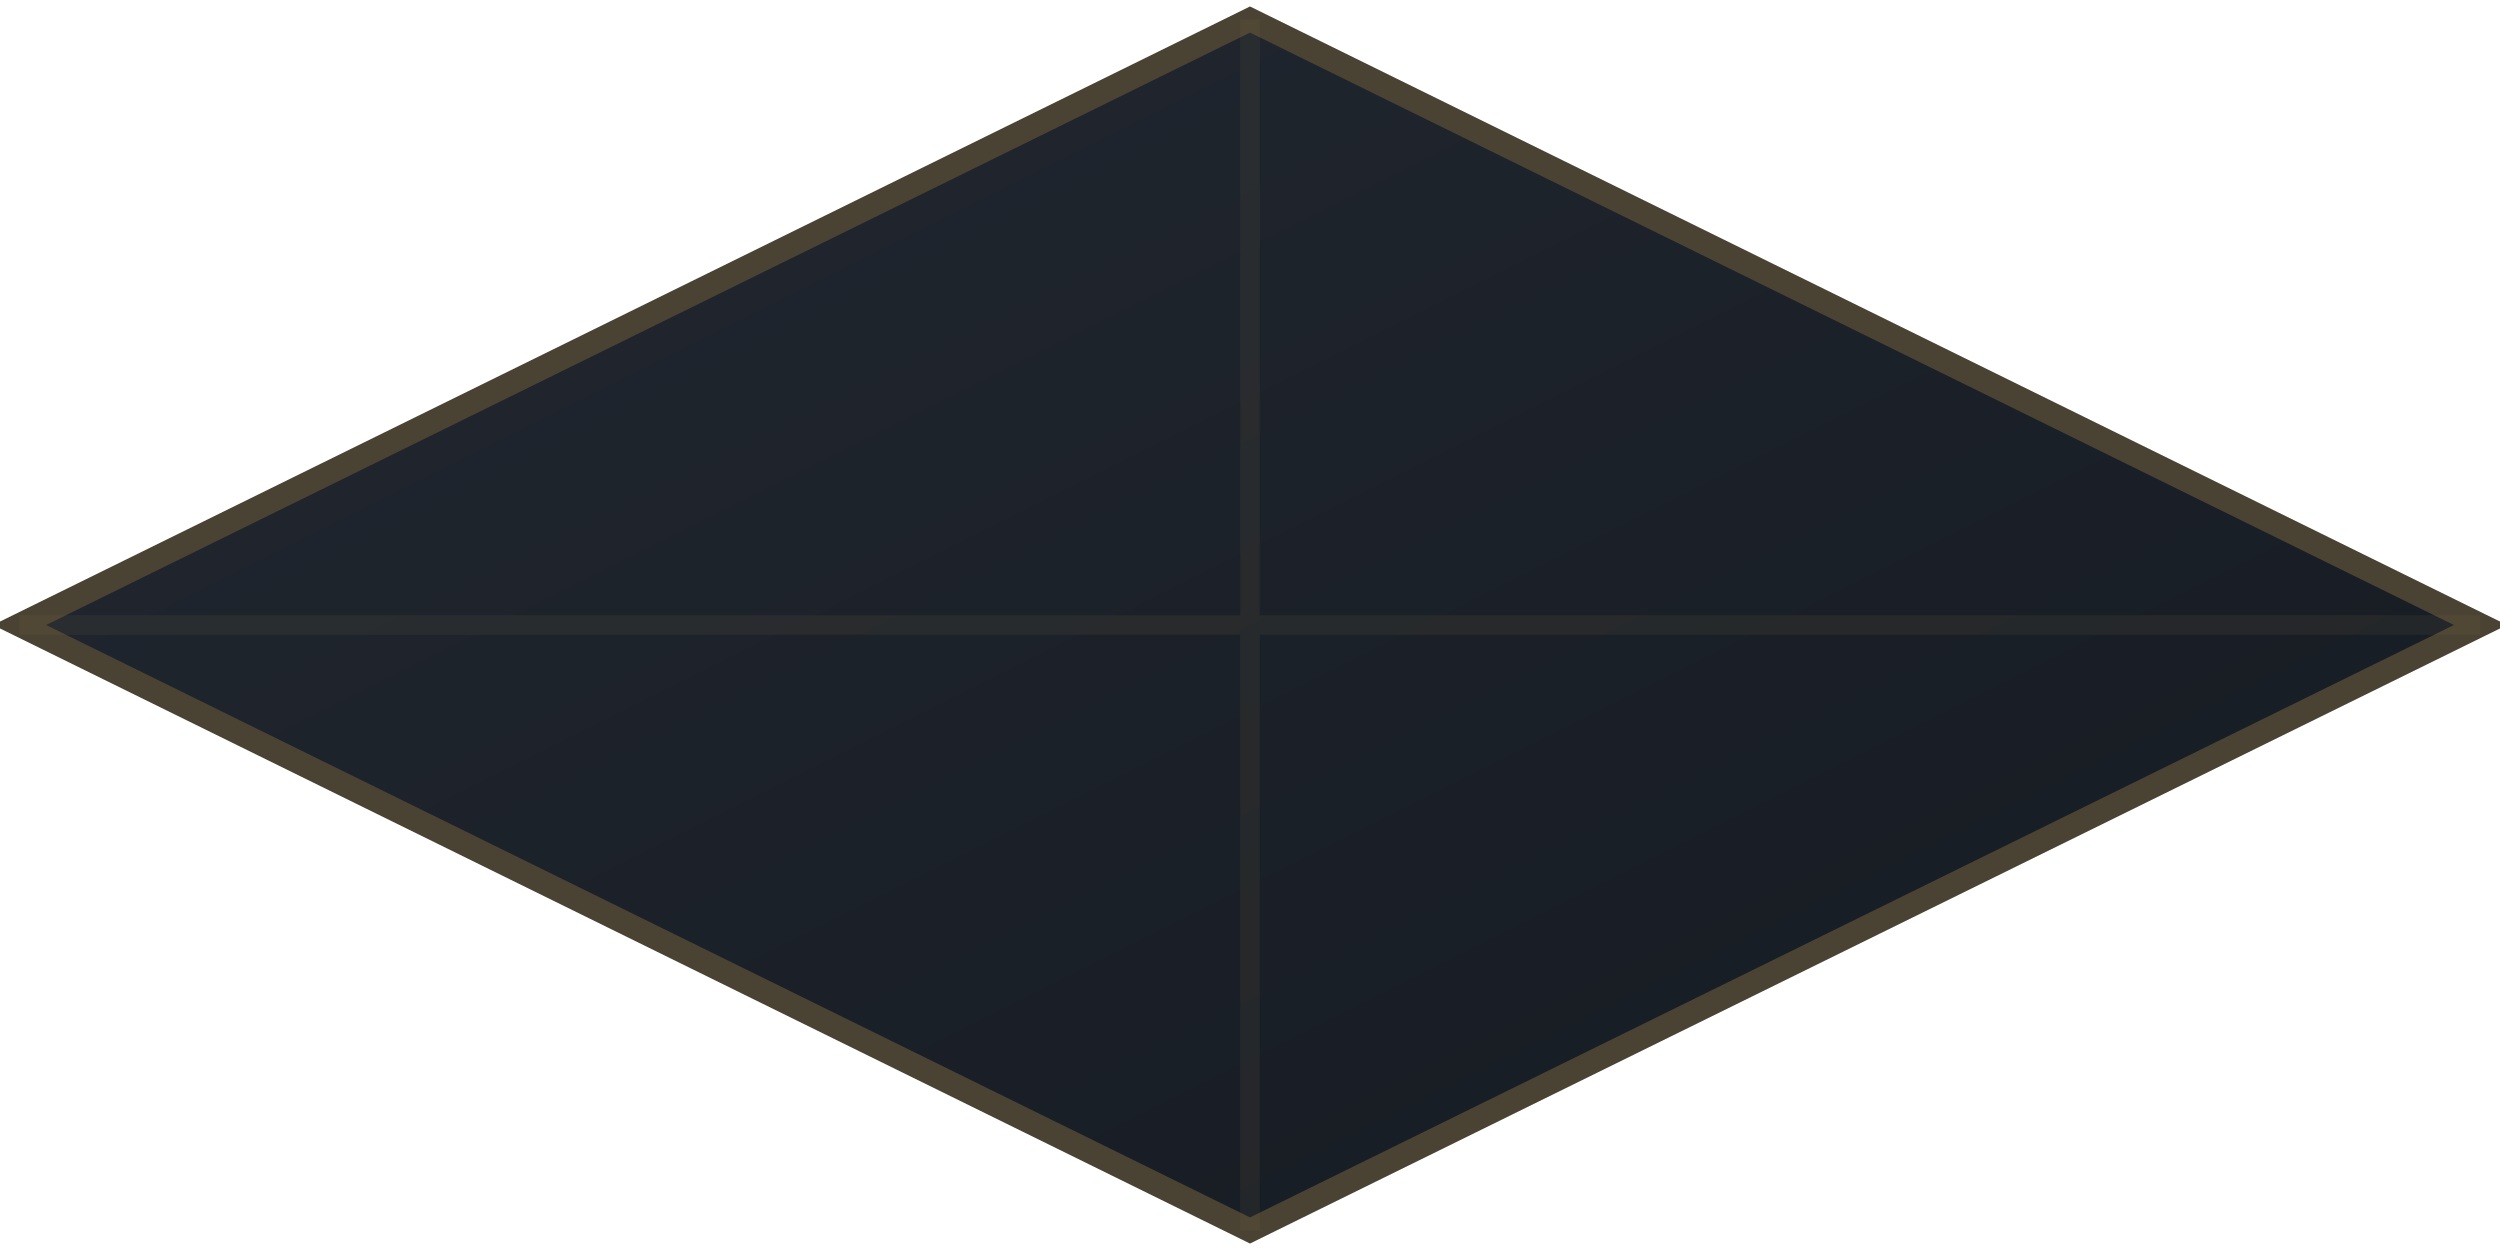
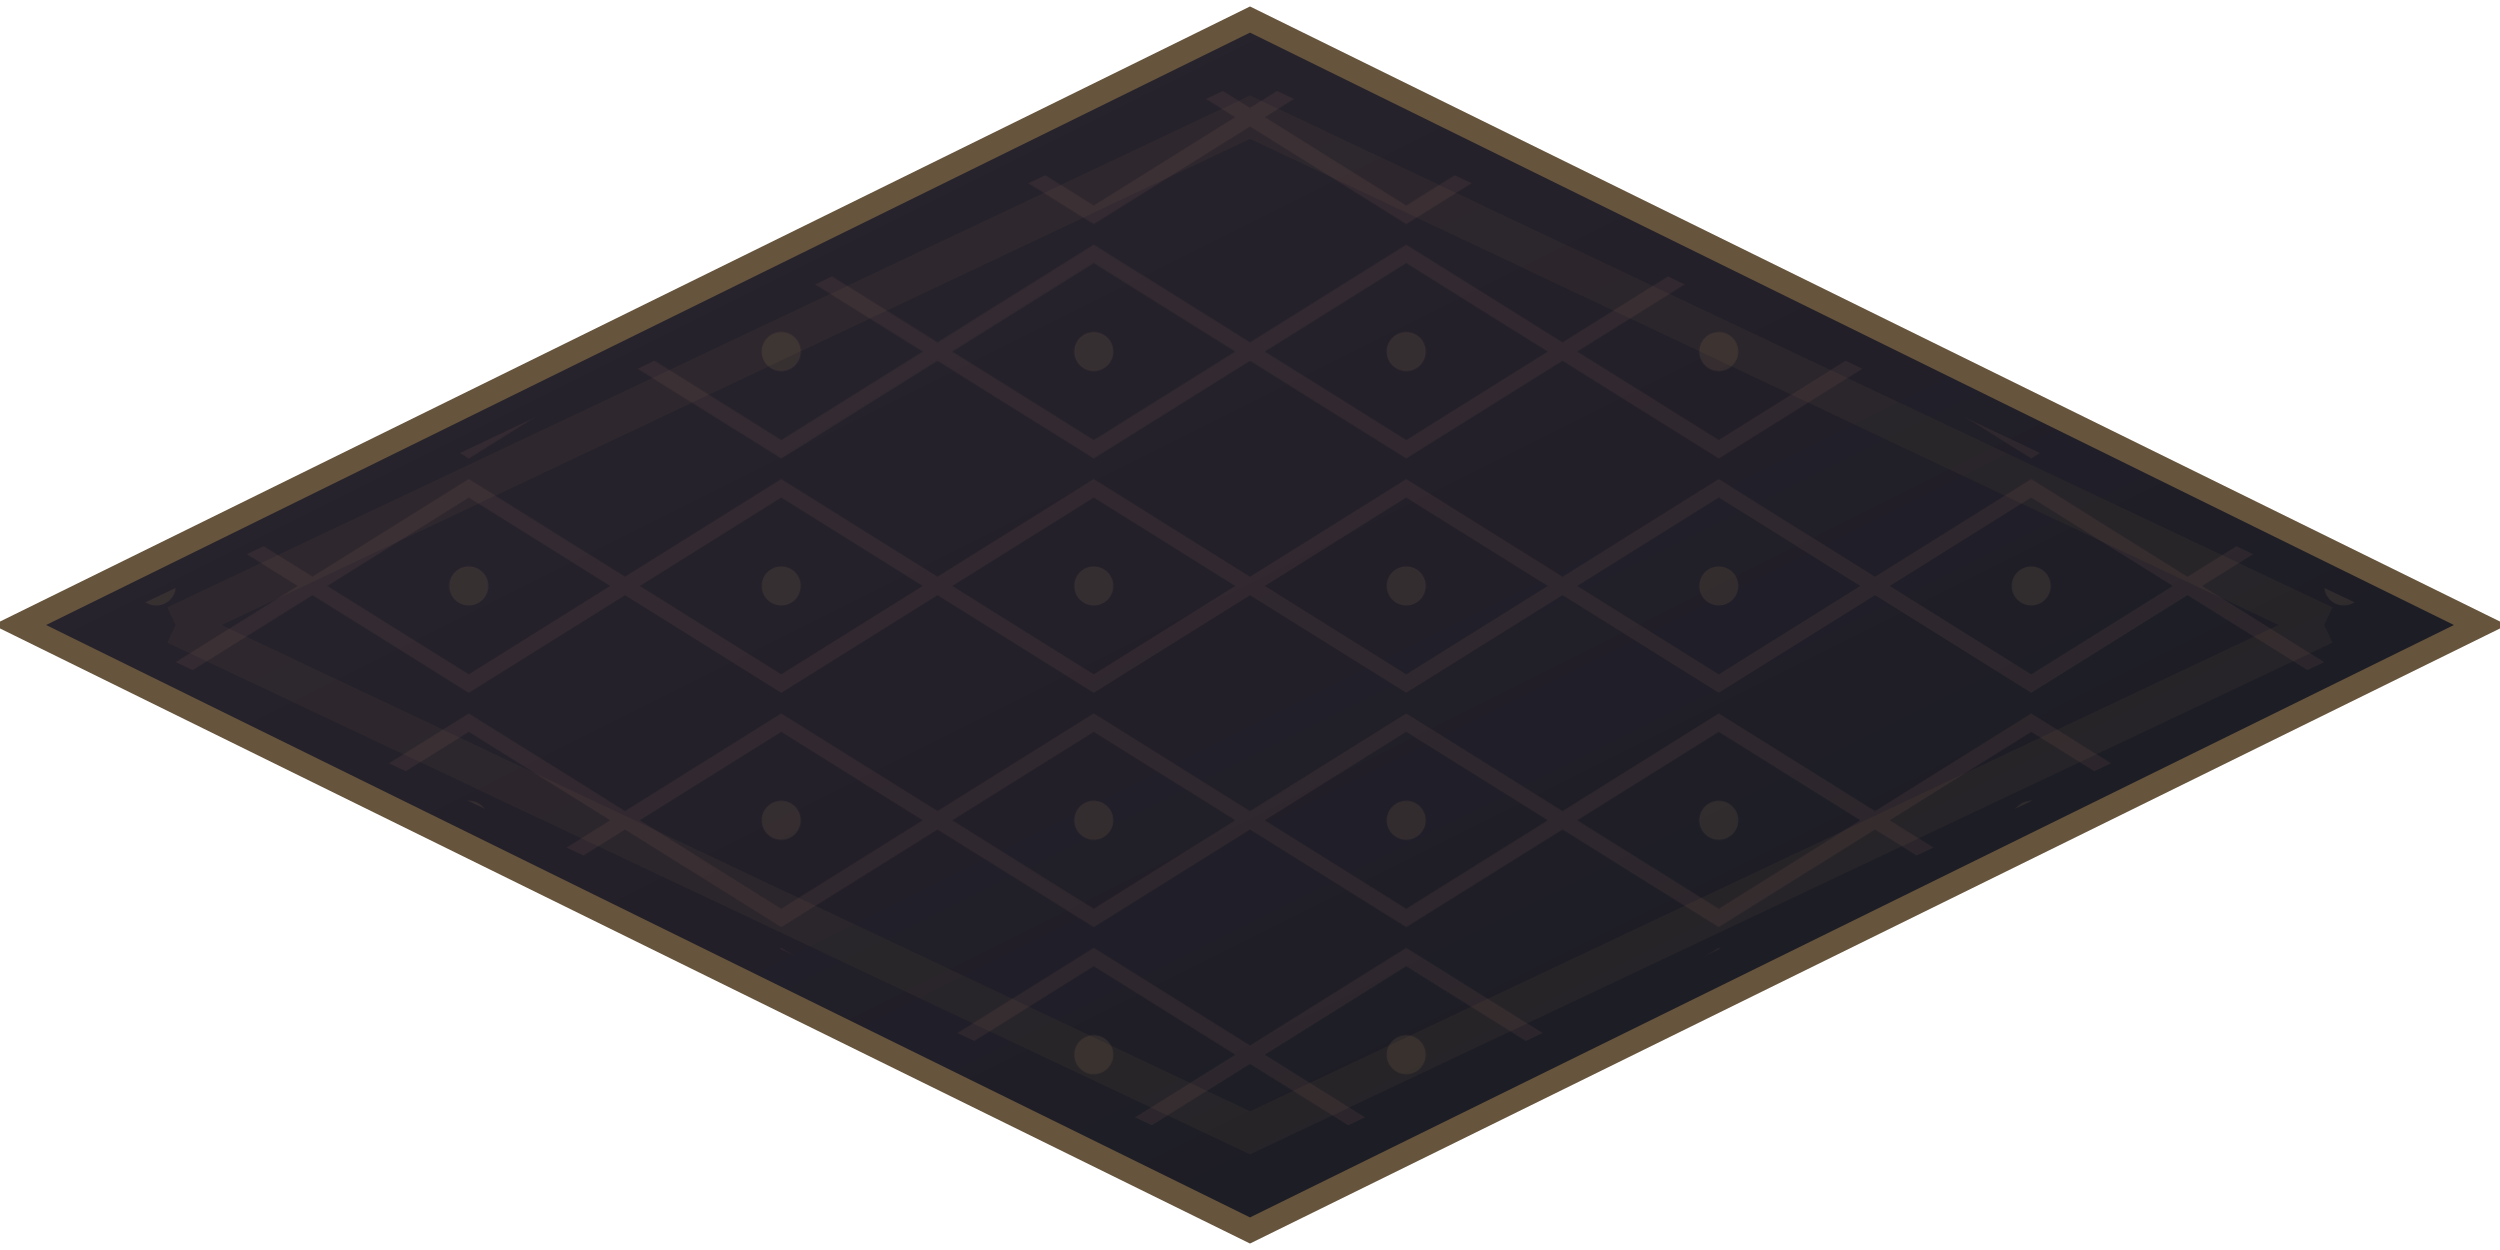
<svg xmlns="http://www.w3.org/2000/svg" width="128" height="64" viewBox="0 0 128 64">
  <defs>
-     <linearGradient id="g" x1="0" x2="1" y1="0" y2="1">
-       <stop offset="0" stop-color="#222831" />
-       <stop offset="1" stop-color="#151a21" />
+     <linearGradient id="carpet" x1="0" y1="0" x2="1" y2="1">
+       <stop offset="0" stop-color="#2b2630" />
+       <stop offset=".52" stop-color="#221f29" />
+       <stop offset="1" stop-color="#171b22" />
    </linearGradient>
+     <pattern id="deco" width="16" height="12" patternUnits="userSpaceOnUse">
+       <path d="M0 6 8 1l8 5-8 5Z" fill="none" stroke="#865d51" stroke-opacity=".16" stroke-width=".8" />
+       <circle cx="8" cy="6" r="1" fill="#b08b58" fill-opacity=".14" />
+     </pattern>
  </defs>
-   <polygon points="64,1 127,32 64,63 1,32" fill="url(#g)" stroke="#4a4233" stroke-width="1.2" />
-   <path d="M64 1v62M1 32h126" stroke="#826f49" stroke-opacity=".12" stroke-width="1" />
+   <polygon points="64,1 127,32 64,63 1,32" fill="url(#carpet)" stroke="#66543c" stroke-width="1.2" />
+   <polygon points="64,4 123,32 64,60 5,32" fill="url(#deco)" opacity=".92" />
+   <path d="M9 32 64 6l55 26M9 32l55 26 55-26" fill="none" stroke="#d0a35f" stroke-opacity=".05" stroke-width="2" />
</svg>
